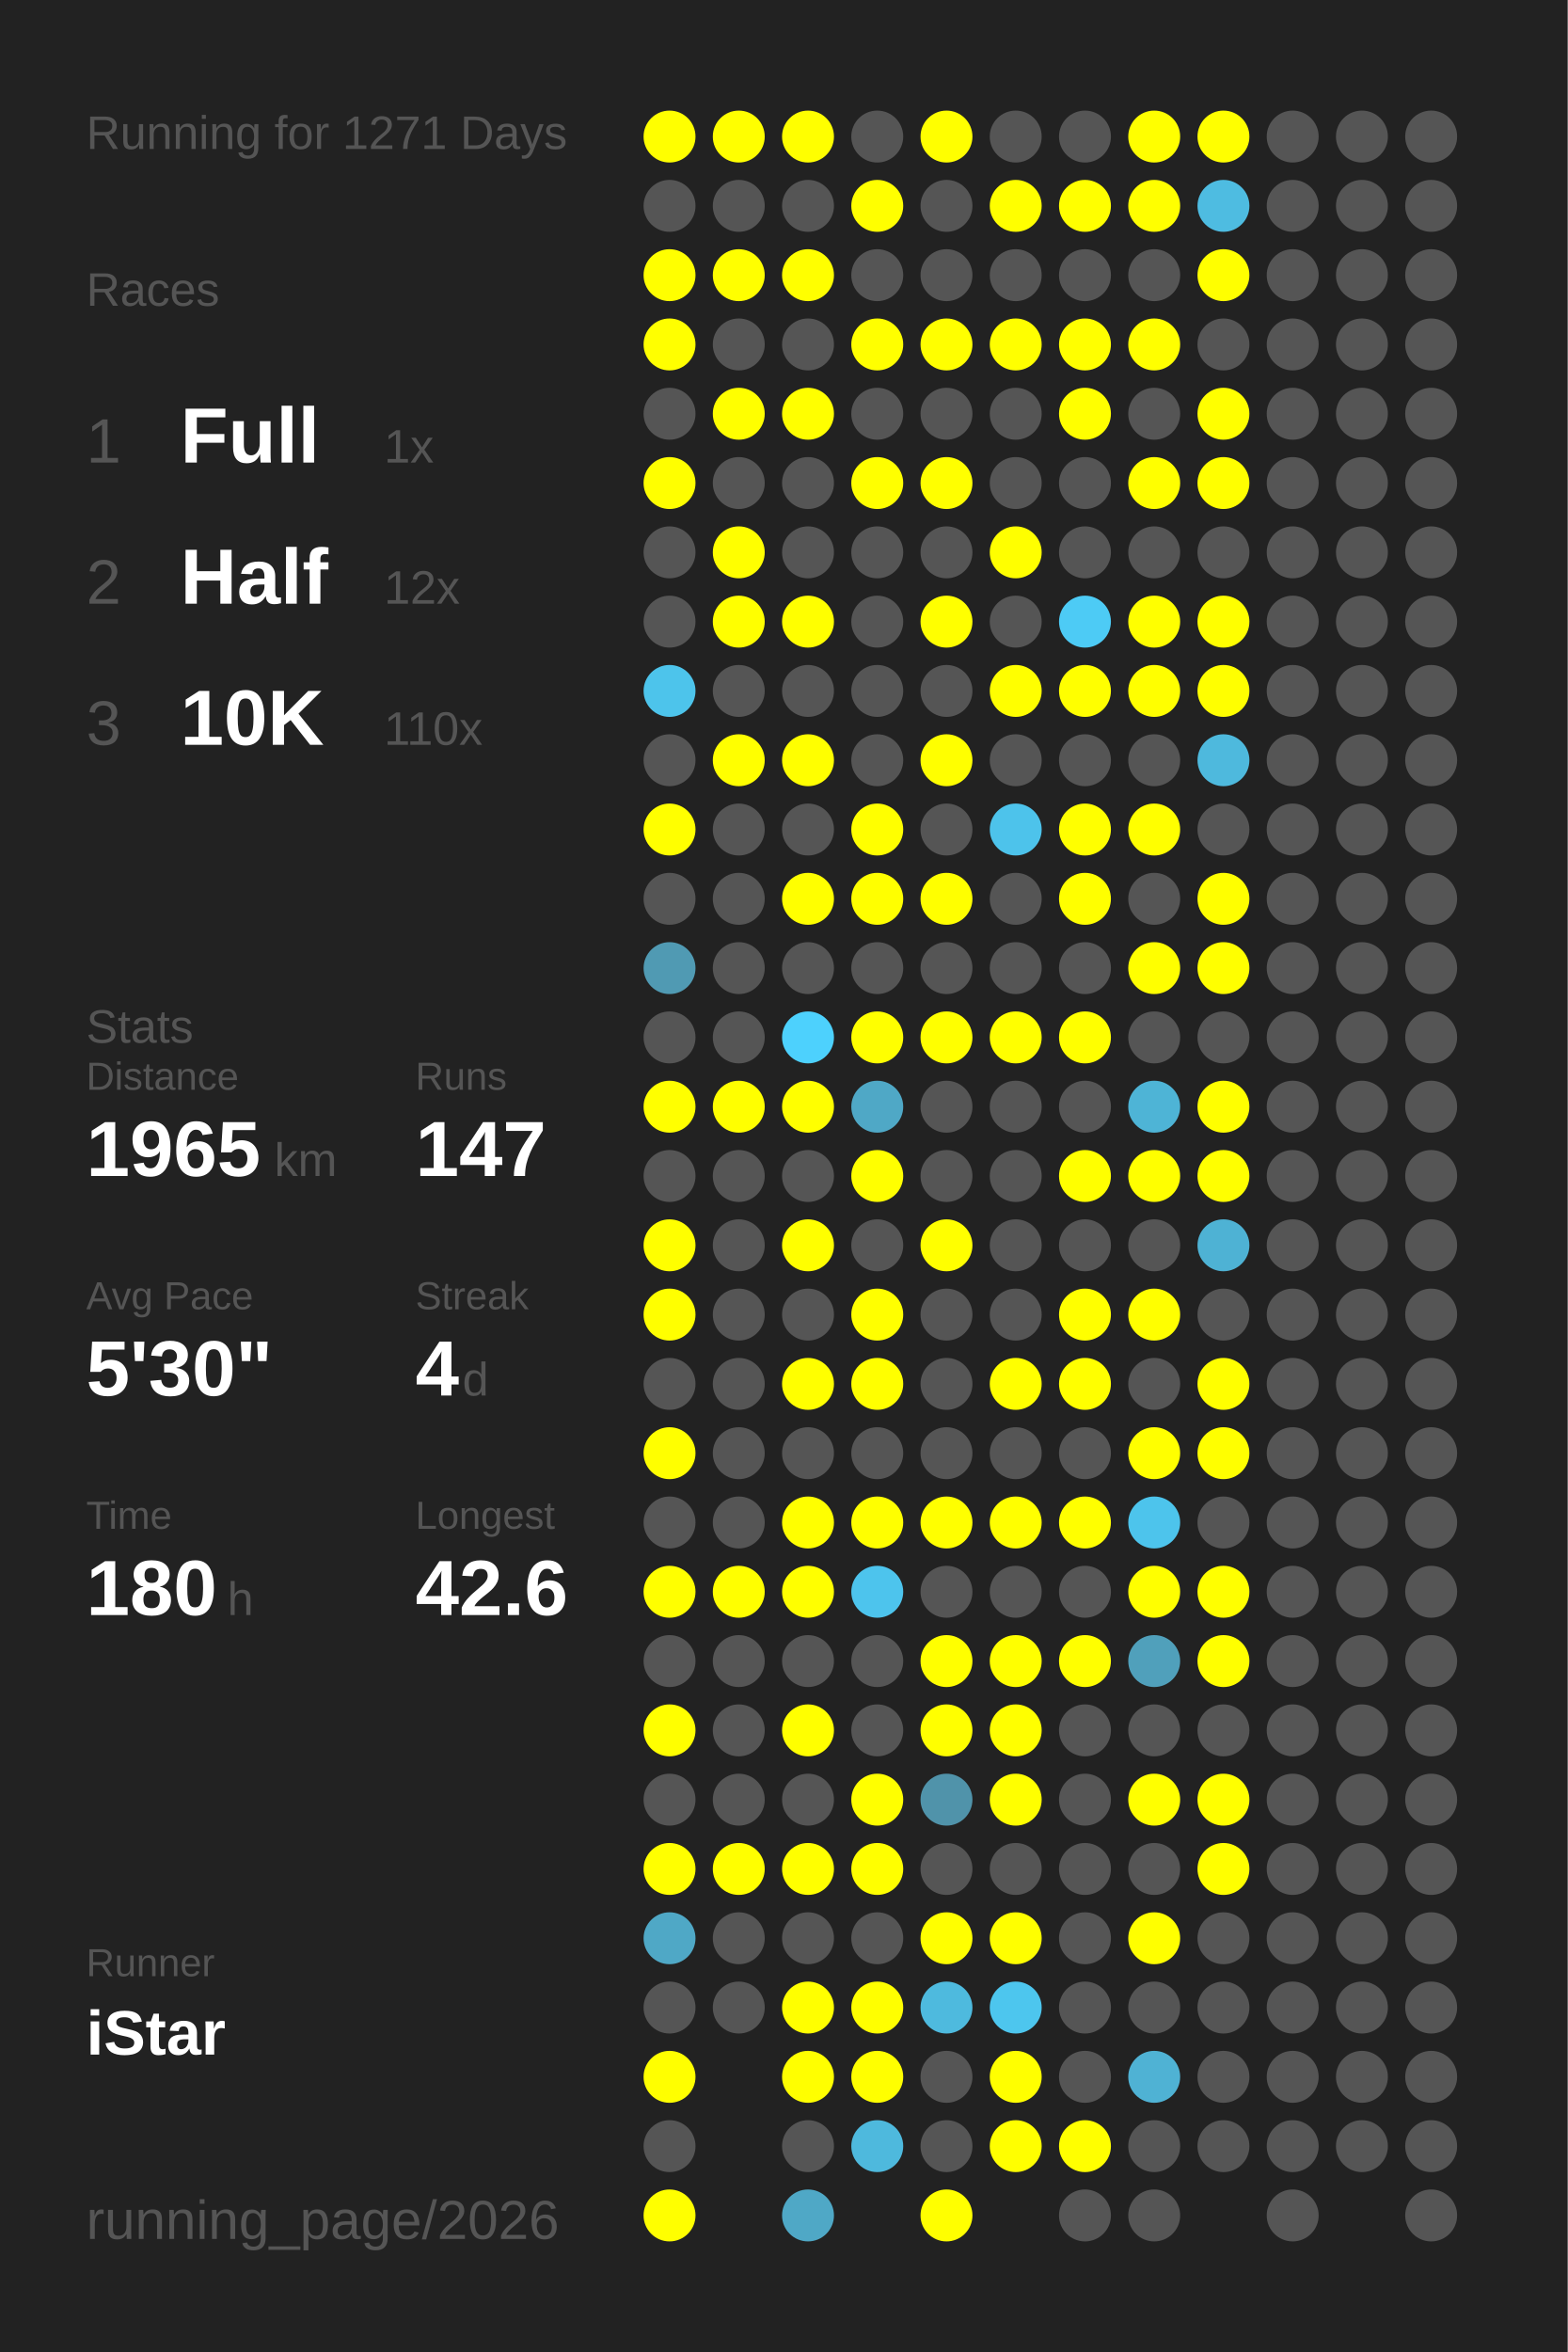
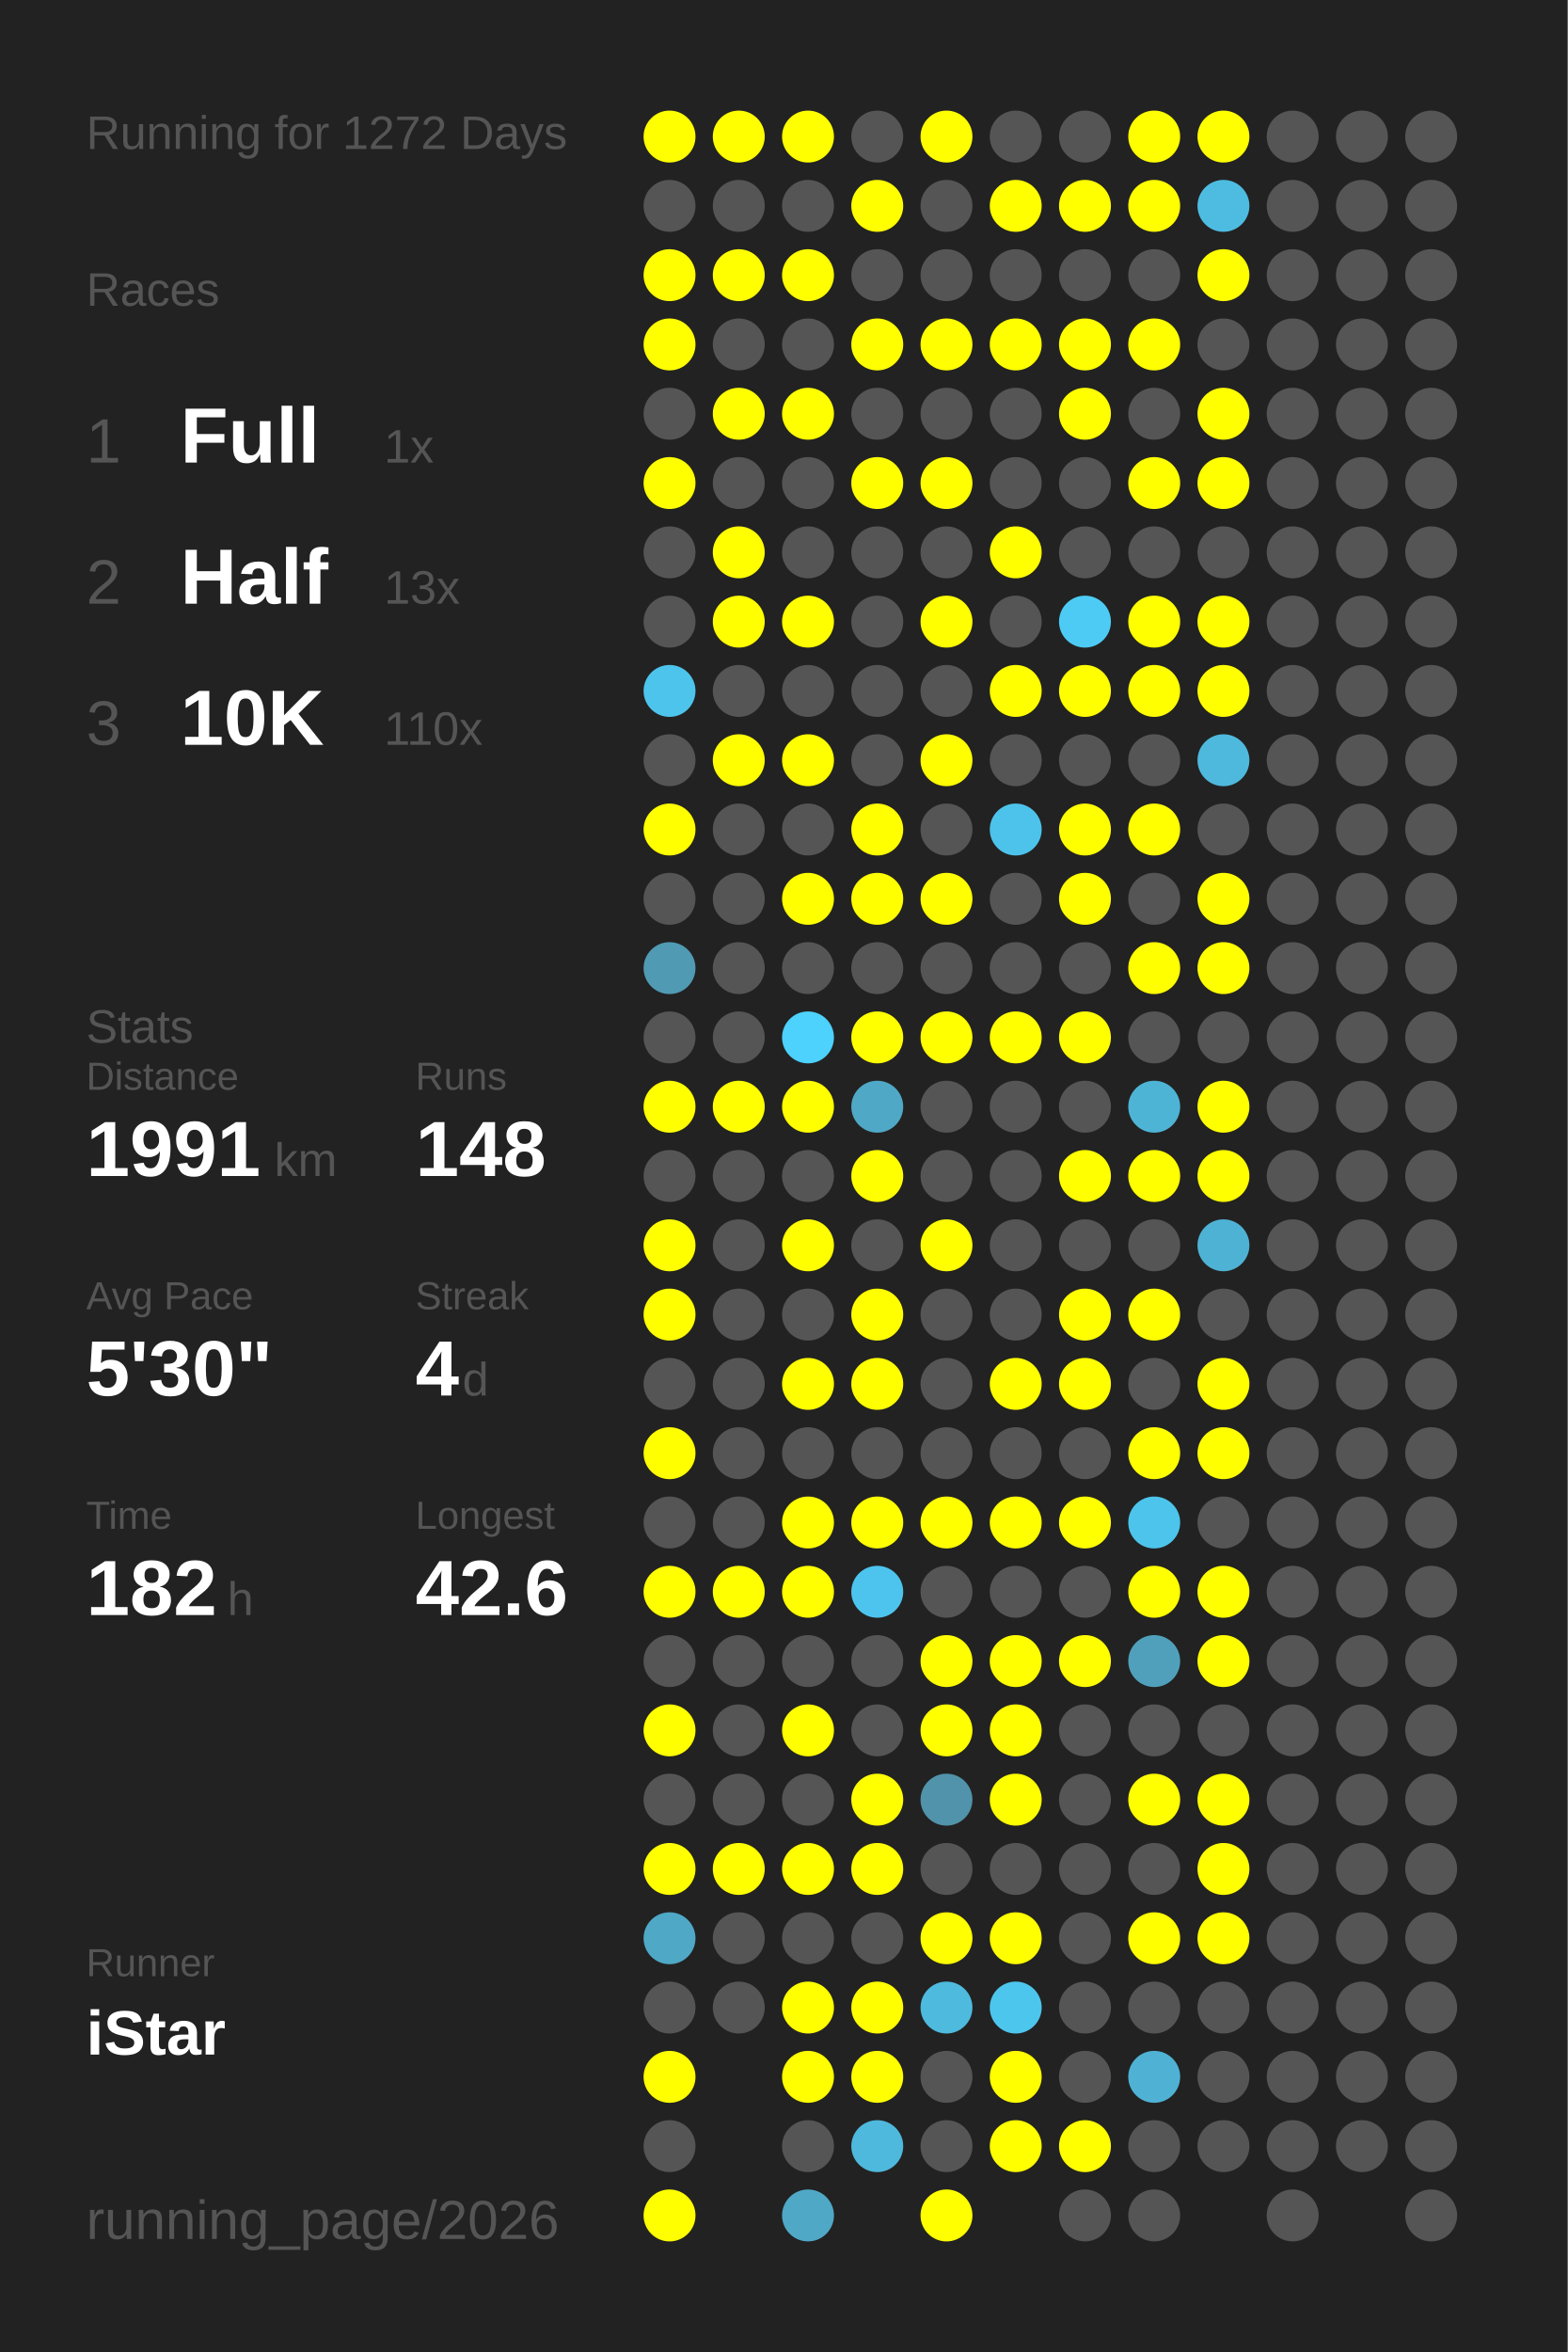
<svg xmlns="http://www.w3.org/2000/svg" baseProfile="full" height="300mm" version="1.1" viewBox="0,0,200,300" width="200mm">
  <defs />
  <rect fill="#222222" height="300" width="200" x="0" y="0" />
-   <text fill="#555555" style="font-size:6px; font-family:Arial;" x="11" y="19">Running for 1271 Days</text>
+   <text fill="#555555" style="font-size:6px; font-family:Arial;" x="11" y="19">Running for 1272 Days</text>
  <text fill="#555555" style="font-size:6px; font-family:Arial;" x="11" y="39">Races</text>
  <text fill="#555555" style="font-size:8px; font-family:Arial;" x="11" y="59">1</text>
  <text fill="#FFFFFF" style="font-size:10px; font-family:Arial; font-weight:bold;" x="23" y="59">Full</text>
  <text fill="#555555" style="font-size:6px; font-family:Arial;" x="49" y="59">1x</text>
  <text fill="#555555" style="font-size:8px; font-family:Arial;" x="11" y="77">2</text>
  <text fill="#FFFFFF" style="font-size:10px; font-family:Arial; font-weight:bold;" x="23" y="77">Half</text>
-   <text fill="#555555" style="font-size:6px; font-family:Arial;" x="49" y="77">12x</text>
+   <text fill="#555555" style="font-size:6px; font-family:Arial;" x="49" y="77">13x</text>
  <text fill="#555555" style="font-size:8px; font-family:Arial;" x="11" y="95">3</text>
  <text fill="#FFFFFF" style="font-size:10px; font-family:Arial; font-weight:bold;" x="23" y="95">10K</text>
  <text fill="#555555" style="font-size:6px; font-family:Arial;" x="49" y="95">110x</text>
  <text fill="#555555" style="font-size:6px; font-family:Arial;" x="11" y="133">Stats</text>
  <text fill="#555555" style="font-size:5px; font-family:Arial;" x="11" y="139">Distance</text>
-   <text fill="#FFFFFF" style="font-size:10px; font-family:Arial; font-weight:bold;" x="11" y="150">1965</text>
+   <text fill="#FFFFFF" style="font-size:10px; font-family:Arial; font-weight:bold;" x="11" y="150">1991</text>
  <text fill="#555555" style="font-size:6px; font-family:Arial;" x="35" y="150">km</text>
  <text fill="#555555" style="font-size:5px; font-family:Arial;" x="53" y="139">Runs</text>
-   <text fill="#FFFFFF" style="font-size:10px; font-family:Arial; font-weight:bold;" x="53" y="150">147</text>
+   <text fill="#FFFFFF" style="font-size:10px; font-family:Arial; font-weight:bold;" x="53" y="150">148</text>
  <text fill="#555555" style="font-size:5px; font-family:Arial;" x="11" y="167">Avg Pace</text>
  <text fill="#FFFFFF" style="font-size:10px; font-family:Arial; font-weight:bold;" x="11" y="178">5'30"</text>
  <text fill="#555555" style="font-size:5px; font-family:Arial;" x="53" y="167">Streak</text>
  <text fill="#FFFFFF" style="font-size:10px; font-family:Arial; font-weight:bold;" x="53" y="178">4</text>
  <text fill="#555555" style="font-size:6px; font-family:Arial;" x="59" y="178">d</text>
  <text fill="#555555" style="font-size:5px; font-family:Arial;" x="11" y="195">Time</text>
-   <text fill="#FFFFFF" style="font-size:10px; font-family:Arial; font-weight:bold;" x="11" y="206">180</text>
+   <text fill="#FFFFFF" style="font-size:10px; font-family:Arial; font-weight:bold;" x="11" y="206">182</text>
  <text fill="#555555" style="font-size:6px; font-family:Arial;" x="29" y="206">h</text>
  <text fill="#555555" style="font-size:5px; font-family:Arial;" x="53" y="195">Longest</text>
  <text fill="#FFFFFF" style="font-size:10px; font-family:Arial; font-weight:bold;" x="53" y="206">42.6</text>
  <text fill="#555555" style="font-size:5px; font-family:Arial;" x="11" y="252.065">Runner</text>
  <text fill="#FFFFFF" style="font-size:8px; font-family:Arial; font-weight:bold;" x="11" y="262.065">iStar</text>
  <text fill="#555555" style="font-size:7px; font-family:Arial;" x="11" y="285.581">running_page/2026</text>
  <circle cx="85.417" cy="17.419" fill="#FFFF00" r="3.312" />
  <circle cx="85.417" cy="26.258" fill="#555555" r="3.312" />
  <circle cx="85.417" cy="35.097" fill="#FFFF00" r="3.312" />
  <circle cx="85.417" cy="43.935" fill="#FFFF00" r="3.312" />
  <circle cx="85.417" cy="52.774" fill="#555555" r="3.312" />
  <circle cx="85.417" cy="61.613" fill="#FFFF00" r="3.312" />
  <circle cx="85.417" cy="70.452" fill="#555555" r="3.312" />
  <circle cx="85.417" cy="79.29" fill="#555555" r="3.312" />
  <circle cx="85.417" cy="88.129" fill="#4dc4eb" r="3.312" />
  <circle cx="85.417" cy="96.968" fill="#555555" r="3.312" />
  <circle cx="85.417" cy="105.806" fill="#FFFF00" r="3.312" />
  <circle cx="85.417" cy="114.645" fill="#555555" r="3.312" />
  <circle cx="85.417" cy="123.484" fill="#509ab3" r="3.312" />
  <circle cx="85.417" cy="132.323" fill="#555555" r="3.312" />
  <circle cx="85.417" cy="141.161" fill="#FFFF00" r="3.312" />
  <circle cx="85.417" cy="150" fill="#555555" r="3.312" />
  <circle cx="85.417" cy="158.839" fill="#FFFF00" r="3.312" />
  <circle cx="85.417" cy="167.677" fill="#FFFF00" r="3.312" />
  <circle cx="85.417" cy="176.516" fill="#555555" r="3.312" />
  <circle cx="85.417" cy="185.355" fill="#FFFF00" r="3.312" />
  <circle cx="85.417" cy="194.194" fill="#555555" r="3.312" />
  <circle cx="85.417" cy="203.032" fill="#FFFF00" r="3.312" />
  <circle cx="85.417" cy="211.871" fill="#555555" r="3.312" />
  <circle cx="85.417" cy="220.71" fill="#FFFF00" r="3.312" />
  <circle cx="85.417" cy="229.548" fill="#555555" r="3.312" />
  <circle cx="85.417" cy="238.387" fill="#FFFF00" r="3.312" />
  <circle cx="85.417" cy="247.226" fill="#4fa8c6" r="3.312" />
  <circle cx="85.417" cy="256.065" fill="#555555" r="3.312" />
  <circle cx="85.417" cy="264.903" fill="#FFFF00" r="3.312" />
  <circle cx="85.417" cy="273.742" fill="#555555" r="3.312" />
  <circle cx="85.417" cy="282.581" fill="#FFFF00" r="3.312" />
  <circle cx="94.25" cy="17.419" fill="#FFFF00" r="3.312" />
  <circle cx="94.25" cy="26.258" fill="#555555" r="3.312" />
  <circle cx="94.25" cy="35.097" fill="#FFFF00" r="3.312" />
  <circle cx="94.25" cy="43.935" fill="#555555" r="3.312" />
  <circle cx="94.25" cy="52.774" fill="#FFFF00" r="3.312" />
  <circle cx="94.25" cy="61.613" fill="#555555" r="3.312" />
  <circle cx="94.25" cy="70.452" fill="#FFFF00" r="3.312" />
  <circle cx="94.25" cy="79.29" fill="#FFFF00" r="3.312" />
  <circle cx="94.25" cy="88.129" fill="#555555" r="3.312" />
  <circle cx="94.25" cy="96.968" fill="#FFFF00" r="3.312" />
  <circle cx="94.25" cy="105.806" fill="#555555" r="3.312" />
  <circle cx="94.25" cy="114.645" fill="#555555" r="3.312" />
  <circle cx="94.25" cy="123.484" fill="#555555" r="3.312" />
  <circle cx="94.25" cy="132.323" fill="#555555" r="3.312" />
  <circle cx="94.25" cy="141.161" fill="#FFFF00" r="3.312" />
  <circle cx="94.25" cy="150" fill="#555555" r="3.312" />
  <circle cx="94.25" cy="158.839" fill="#555555" r="3.312" />
  <circle cx="94.25" cy="167.677" fill="#555555" r="3.312" />
  <circle cx="94.25" cy="176.516" fill="#555555" r="3.312" />
  <circle cx="94.25" cy="185.355" fill="#555555" r="3.312" />
  <circle cx="94.25" cy="194.194" fill="#555555" r="3.312" />
  <circle cx="94.25" cy="203.032" fill="#FFFF00" r="3.312" />
  <circle cx="94.25" cy="211.871" fill="#555555" r="3.312" />
  <circle cx="94.25" cy="220.71" fill="#555555" r="3.312" />
  <circle cx="94.25" cy="229.548" fill="#555555" r="3.312" />
  <circle cx="94.25" cy="238.387" fill="#FFFF00" r="3.312" />
  <circle cx="94.25" cy="247.226" fill="#555555" r="3.312" />
  <circle cx="94.25" cy="256.065" fill="#555555" r="3.312" />
  <circle cx="103.083" cy="17.419" fill="#FFFF00" r="3.312" />
  <circle cx="103.083" cy="26.258" fill="#555555" r="3.312" />
  <circle cx="103.083" cy="35.097" fill="#FFFF00" r="3.312" />
  <circle cx="103.083" cy="43.935" fill="#555555" r="3.312" />
  <circle cx="103.083" cy="52.774" fill="#FFFF00" r="3.312" />
  <circle cx="103.083" cy="61.613" fill="#555555" r="3.312" />
  <circle cx="103.083" cy="70.452" fill="#555555" r="3.312" />
  <circle cx="103.083" cy="79.29" fill="#FFFF00" r="3.312" />
  <circle cx="103.083" cy="88.129" fill="#555555" r="3.312" />
  <circle cx="103.083" cy="96.968" fill="#FFFF00" r="3.312" />
  <circle cx="103.083" cy="105.806" fill="#555555" r="3.312" />
  <circle cx="103.083" cy="114.645" fill="#FFFF00" r="3.312" />
  <circle cx="103.083" cy="123.484" fill="#555555" r="3.312" />
  <circle cx="103.083" cy="132.323" fill="#4dd1fd" r="3.312" />
  <circle cx="103.083" cy="141.161" fill="#FFFF00" r="3.312" />
  <circle cx="103.083" cy="150" fill="#555555" r="3.312" />
  <circle cx="103.083" cy="158.839" fill="#FFFF00" r="3.312" />
  <circle cx="103.083" cy="167.677" fill="#555555" r="3.312" />
  <circle cx="103.083" cy="176.516" fill="#FFFF00" r="3.312" />
  <circle cx="103.083" cy="185.355" fill="#555555" r="3.312" />
  <circle cx="103.083" cy="194.194" fill="#FFFF00" r="3.312" />
  <circle cx="103.083" cy="203.032" fill="#FFFF00" r="3.312" />
  <circle cx="103.083" cy="211.871" fill="#555555" r="3.312" />
  <circle cx="103.083" cy="220.71" fill="#FFFF00" r="3.312" />
  <circle cx="103.083" cy="229.548" fill="#555555" r="3.312" />
  <circle cx="103.083" cy="238.387" fill="#FFFF00" r="3.312" />
  <circle cx="103.083" cy="247.226" fill="#555555" r="3.312" />
  <circle cx="103.083" cy="256.065" fill="#FFFF00" r="3.312" />
  <circle cx="103.083" cy="264.903" fill="#FFFF00" r="3.312" />
  <circle cx="103.083" cy="273.742" fill="#555555" r="3.312" />
  <circle cx="103.083" cy="282.581" fill="#4fa8c6" r="3.312" />
  <circle cx="111.917" cy="17.419" fill="#555555" r="3.312" />
  <circle cx="111.917" cy="26.258" fill="#FFFF00" r="3.312" />
  <circle cx="111.917" cy="35.097" fill="#555555" r="3.312" />
  <circle cx="111.917" cy="43.935" fill="#FFFF00" r="3.312" />
  <circle cx="111.917" cy="52.774" fill="#555555" r="3.312" />
  <circle cx="111.917" cy="61.613" fill="#FFFF00" r="3.312" />
  <circle cx="111.917" cy="70.452" fill="#555555" r="3.312" />
  <circle cx="111.917" cy="79.29" fill="#555555" r="3.312" />
  <circle cx="111.917" cy="88.129" fill="#555555" r="3.312" />
  <circle cx="111.917" cy="96.968" fill="#555555" r="3.312" />
  <circle cx="111.917" cy="105.806" fill="#FFFF00" r="3.312" />
  <circle cx="111.917" cy="114.645" fill="#FFFF00" r="3.312" />
  <circle cx="111.917" cy="123.484" fill="#555555" r="3.312" />
  <circle cx="111.917" cy="132.323" fill="#FFFF00" r="3.312" />
  <circle cx="111.917" cy="141.161" fill="#4fa8c6" r="3.312" />
  <circle cx="111.917" cy="150" fill="#FFFF00" r="3.312" />
  <circle cx="111.917" cy="158.839" fill="#555555" r="3.312" />
  <circle cx="111.917" cy="167.677" fill="#FFFF00" r="3.312" />
  <circle cx="111.917" cy="176.516" fill="#FFFF00" r="3.312" />
  <circle cx="111.917" cy="185.355" fill="#555555" r="3.312" />
  <circle cx="111.917" cy="194.194" fill="#FFFF00" r="3.312" />
  <circle cx="111.917" cy="203.032" fill="#4dc4ed" r="3.312" />
  <circle cx="111.917" cy="211.871" fill="#555555" r="3.312" />
  <circle cx="111.917" cy="220.71" fill="#555555" r="3.312" />
  <circle cx="111.917" cy="229.548" fill="#FFFF00" r="3.312" />
  <circle cx="111.917" cy="238.387" fill="#FFFF00" r="3.312" />
  <circle cx="111.917" cy="247.226" fill="#555555" r="3.312" />
  <circle cx="111.917" cy="256.065" fill="#FFFF00" r="3.312" />
  <circle cx="111.917" cy="264.903" fill="#FFFF00" r="3.312" />
  <circle cx="111.917" cy="273.742" fill="#4eb9dd" r="3.312" />
  <circle cx="120.75" cy="17.419" fill="#FFFF00" r="3.312" />
  <circle cx="120.75" cy="26.258" fill="#555555" r="3.312" />
  <circle cx="120.75" cy="35.097" fill="#555555" r="3.312" />
  <circle cx="120.75" cy="43.935" fill="#FFFF00" r="3.312" />
  <circle cx="120.75" cy="52.774" fill="#555555" r="3.312" />
  <circle cx="120.75" cy="61.613" fill="#FFFF00" r="3.312" />
  <circle cx="120.75" cy="70.452" fill="#555555" r="3.312" />
  <circle cx="120.75" cy="79.29" fill="#FFFF00" r="3.312" />
  <circle cx="120.75" cy="88.129" fill="#555555" r="3.312" />
  <circle cx="120.75" cy="96.968" fill="#FFFF00" r="3.312" />
  <circle cx="120.75" cy="105.806" fill="#555555" r="3.312" />
  <circle cx="120.75" cy="114.645" fill="#FFFF00" r="3.312" />
  <circle cx="120.75" cy="123.484" fill="#555555" r="3.312" />
  <circle cx="120.75" cy="132.323" fill="#FFFF00" r="3.312" />
  <circle cx="120.75" cy="141.161" fill="#555555" r="3.312" />
  <circle cx="120.75" cy="150" fill="#555555" r="3.312" />
  <circle cx="120.75" cy="158.839" fill="#FFFF00" r="3.312" />
  <circle cx="120.75" cy="167.677" fill="#555555" r="3.312" />
  <circle cx="120.75" cy="176.516" fill="#555555" r="3.312" />
  <circle cx="120.75" cy="185.355" fill="#555555" r="3.312" />
  <circle cx="120.75" cy="194.194" fill="#FFFF00" r="3.312" />
  <circle cx="120.75" cy="203.032" fill="#555555" r="3.312" />
  <circle cx="120.75" cy="211.871" fill="#FFFF00" r="3.312" />
  <circle cx="120.75" cy="220.71" fill="#FFFF00" r="3.312" />
  <circle cx="120.75" cy="229.548" fill="#5093aa" r="3.312" />
  <circle cx="120.75" cy="238.387" fill="#555555" r="3.312" />
  <circle cx="120.75" cy="247.226" fill="#FFFF00" r="3.312" />
  <circle cx="120.75" cy="256.065" fill="#4ebade" r="3.312" />
  <circle cx="120.75" cy="264.903" fill="#555555" r="3.312" />
  <circle cx="120.75" cy="273.742" fill="#555555" r="3.312" />
  <circle cx="120.75" cy="282.581" fill="#FFFF00" r="3.312" />
  <circle cx="129.583" cy="17.419" fill="#555555" r="3.312" />
  <circle cx="129.583" cy="26.258" fill="#FFFF00" r="3.312" />
  <circle cx="129.583" cy="35.097" fill="#555555" r="3.312" />
  <circle cx="129.583" cy="43.935" fill="#FFFF00" r="3.312" />
  <circle cx="129.583" cy="52.774" fill="#555555" r="3.312" />
  <circle cx="129.583" cy="61.613" fill="#555555" r="3.312" />
  <circle cx="129.583" cy="70.452" fill="#FFFF00" r="3.312" />
  <circle cx="129.583" cy="79.29" fill="#555555" r="3.312" />
  <circle cx="129.583" cy="88.129" fill="#FFFF00" r="3.312" />
  <circle cx="129.583" cy="96.968" fill="#555555" r="3.312" />
  <circle cx="129.583" cy="105.806" fill="#4dc3eb" r="3.312" />
  <circle cx="129.583" cy="114.645" fill="#555555" r="3.312" />
  <circle cx="129.583" cy="123.484" fill="#555555" r="3.312" />
  <circle cx="129.583" cy="132.323" fill="#FFFF00" r="3.312" />
  <circle cx="129.583" cy="141.161" fill="#555555" r="3.312" />
  <circle cx="129.583" cy="150" fill="#555555" r="3.312" />
  <circle cx="129.583" cy="158.839" fill="#555555" r="3.312" />
  <circle cx="129.583" cy="167.677" fill="#555555" r="3.312" />
  <circle cx="129.583" cy="176.516" fill="#FFFF00" r="3.312" />
  <circle cx="129.583" cy="185.355" fill="#555555" r="3.312" />
  <circle cx="129.583" cy="194.194" fill="#FFFF00" r="3.312" />
  <circle cx="129.583" cy="203.032" fill="#555555" r="3.312" />
  <circle cx="129.583" cy="211.871" fill="#FFFF00" r="3.312" />
  <circle cx="129.583" cy="220.71" fill="#FFFF00" r="3.312" />
  <circle cx="129.583" cy="229.548" fill="#FFFF00" r="3.312" />
  <circle cx="129.583" cy="238.387" fill="#555555" r="3.312" />
  <circle cx="129.583" cy="247.226" fill="#FFFF00" r="3.312" />
  <circle cx="129.583" cy="256.065" fill="#4dc6ee" r="3.312" />
  <circle cx="129.583" cy="264.903" fill="#FFFF00" r="3.312" />
  <circle cx="129.583" cy="273.742" fill="#FFFF00" r="3.312" />
  <circle cx="138.417" cy="17.419" fill="#555555" r="3.312" />
  <circle cx="138.417" cy="26.258" fill="#FFFF00" r="3.312" />
  <circle cx="138.417" cy="35.097" fill="#555555" r="3.312" />
  <circle cx="138.417" cy="43.935" fill="#FFFF00" r="3.312" />
  <circle cx="138.417" cy="52.774" fill="#FFFF00" r="3.312" />
  <circle cx="138.417" cy="61.613" fill="#555555" r="3.312" />
  <circle cx="138.417" cy="70.452" fill="#555555" r="3.312" />
  <circle cx="138.417" cy="79.29" fill="#4dcbf5" r="3.312" />
  <circle cx="138.417" cy="88.129" fill="#FFFF00" r="3.312" />
  <circle cx="138.417" cy="96.968" fill="#555555" r="3.312" />
  <circle cx="138.417" cy="105.806" fill="#FFFF00" r="3.312" />
  <circle cx="138.417" cy="114.645" fill="#FFFF00" r="3.312" />
  <circle cx="138.417" cy="123.484" fill="#555555" r="3.312" />
  <circle cx="138.417" cy="132.323" fill="#FFFF00" r="3.312" />
  <circle cx="138.417" cy="141.161" fill="#555555" r="3.312" />
  <circle cx="138.417" cy="150" fill="#FFFF00" r="3.312" />
  <circle cx="138.417" cy="158.839" fill="#555555" r="3.312" />
  <circle cx="138.417" cy="167.677" fill="#FFFF00" r="3.312" />
  <circle cx="138.417" cy="176.516" fill="#FFFF00" r="3.312" />
  <circle cx="138.417" cy="185.355" fill="#555555" r="3.312" />
  <circle cx="138.417" cy="194.194" fill="#FFFF00" r="3.312" />
  <circle cx="138.417" cy="203.032" fill="#555555" r="3.312" />
  <circle cx="138.417" cy="211.871" fill="#FFFF00" r="3.312" />
  <circle cx="138.417" cy="220.71" fill="#555555" r="3.312" />
  <circle cx="138.417" cy="229.548" fill="#555555" r="3.312" />
  <circle cx="138.417" cy="238.387" fill="#555555" r="3.312" />
  <circle cx="138.417" cy="247.226" fill="#555555" r="3.312" />
  <circle cx="138.417" cy="256.065" fill="#555555" r="3.312" />
  <circle cx="138.417" cy="264.903" fill="#555555" r="3.312" />
  <circle cx="138.417" cy="273.742" fill="#FFFF00" r="3.312" />
  <circle cx="138.417" cy="282.581" fill="#555555" r="3.312" />
  <circle cx="147.25" cy="17.419" fill="#FFFF00" r="3.312" />
  <circle cx="147.25" cy="26.258" fill="#FFFF00" r="3.312" />
  <circle cx="147.25" cy="35.097" fill="#555555" r="3.312" />
  <circle cx="147.25" cy="43.935" fill="#FFFF00" r="3.312" />
  <circle cx="147.25" cy="52.774" fill="#555555" r="3.312" />
  <circle cx="147.25" cy="61.613" fill="#FFFF00" r="3.312" />
  <circle cx="147.25" cy="70.452" fill="#555555" r="3.312" />
  <circle cx="147.25" cy="79.29" fill="#FFFF00" r="3.312" />
  <circle cx="147.25" cy="88.129" fill="#FFFF00" r="3.312" />
  <circle cx="147.25" cy="96.968" fill="#555555" r="3.312" />
  <circle cx="147.25" cy="105.806" fill="#FFFF00" r="3.312" />
  <circle cx="147.25" cy="114.645" fill="#555555" r="3.312" />
  <circle cx="147.25" cy="123.484" fill="#FFFF00" r="3.312" />
  <circle cx="147.25" cy="132.323" fill="#555555" r="3.312" />
  <circle cx="147.25" cy="141.161" fill="#4eb4d6" r="3.312" />
  <circle cx="147.25" cy="150" fill="#FFFF00" r="3.312" />
  <circle cx="147.25" cy="158.839" fill="#555555" r="3.312" />
  <circle cx="147.25" cy="167.677" fill="#FFFF00" r="3.312" />
  <circle cx="147.25" cy="176.516" fill="#555555" r="3.312" />
  <circle cx="147.25" cy="185.355" fill="#FFFF00" r="3.312" />
  <circle cx="147.25" cy="194.194" fill="#4dc4ec" r="3.312" />
  <circle cx="147.25" cy="203.032" fill="#FFFF00" r="3.312" />
  <circle cx="147.25" cy="211.871" fill="#50a0bb" r="3.312" />
  <circle cx="147.25" cy="220.71" fill="#555555" r="3.312" />
  <circle cx="147.25" cy="229.548" fill="#FFFF00" r="3.312" />
  <circle cx="147.25" cy="238.387" fill="#555555" r="3.312" />
  <circle cx="147.25" cy="247.226" fill="#FFFF00" r="3.312" />
  <circle cx="147.25" cy="256.065" fill="#555555" r="3.312" />
  <circle cx="147.25" cy="264.903" fill="#4fb2d4" r="3.312" />
  <circle cx="147.25" cy="273.742" fill="#555555" r="3.312" />
  <circle cx="147.25" cy="282.581" fill="#555555" r="3.312" />
  <circle cx="156.083" cy="17.419" fill="#FFFF00" r="3.312" />
  <circle cx="156.083" cy="26.258" fill="#4ebce1" r="3.312" />
  <circle cx="156.083" cy="35.097" fill="#FFFF00" r="3.312" />
  <circle cx="156.083" cy="43.935" fill="#555555" r="3.312" />
  <circle cx="156.083" cy="52.774" fill="#FFFF00" r="3.312" />
  <circle cx="156.083" cy="61.613" fill="#FFFF00" r="3.312" />
  <circle cx="156.083" cy="70.452" fill="#555555" r="3.312" />
  <circle cx="156.083" cy="79.29" fill="#FFFF00" r="3.312" />
  <circle cx="156.083" cy="88.129" fill="#FFFF00" r="3.312" />
  <circle cx="156.083" cy="96.968" fill="#4eb9dd" r="3.312" />
  <circle cx="156.083" cy="105.806" fill="#555555" r="3.312" />
  <circle cx="156.083" cy="114.645" fill="#FFFF00" r="3.312" />
  <circle cx="156.083" cy="123.484" fill="#FFFF00" r="3.312" />
  <circle cx="156.083" cy="132.323" fill="#555555" r="3.312" />
  <circle cx="156.083" cy="141.161" fill="#FFFF00" r="3.312" />
  <circle cx="156.083" cy="150" fill="#FFFF00" r="3.312" />
  <circle cx="156.083" cy="158.839" fill="#4eb2d4" r="3.312" />
  <circle cx="156.083" cy="167.677" fill="#555555" r="3.312" />
  <circle cx="156.083" cy="176.516" fill="#FFFF00" r="3.312" />
  <circle cx="156.083" cy="185.355" fill="#FFFF00" r="3.312" />
  <circle cx="156.083" cy="194.194" fill="#555555" r="3.312" />
  <circle cx="156.083" cy="203.032" fill="#FFFF00" r="3.312" />
  <circle cx="156.083" cy="211.871" fill="#FFFF00" r="3.312" />
  <circle cx="156.083" cy="220.71" fill="#555555" r="3.312" />
  <circle cx="156.083" cy="229.548" fill="#FFFF00" r="3.312" />
  <circle cx="156.083" cy="238.387" fill="#FFFF00" r="3.312" />
-   <circle cx="156.083" cy="247.226" fill="#555555" r="3.312" />
+   <circle cx="156.083" cy="247.226" fill="#FFFF00" r="3.312" />
  <circle cx="156.083" cy="256.065" fill="#555555" r="3.312" />
  <circle cx="156.083" cy="264.903" fill="#555555" r="3.312" />
  <circle cx="156.083" cy="273.742" fill="#555555" r="3.312" />
  <circle cx="164.917" cy="17.419" fill="#555555" r="3.312" />
  <circle cx="164.917" cy="26.258" fill="#555555" r="3.312" />
  <circle cx="164.917" cy="35.097" fill="#555555" r="3.312" />
  <circle cx="164.917" cy="43.935" fill="#555555" r="3.312" />
  <circle cx="164.917" cy="52.774" fill="#555555" r="3.312" />
  <circle cx="164.917" cy="61.613" fill="#555555" r="3.312" />
  <circle cx="164.917" cy="70.452" fill="#555555" r="3.312" />
  <circle cx="164.917" cy="79.29" fill="#555555" r="3.312" />
  <circle cx="164.917" cy="88.129" fill="#555555" r="3.312" />
  <circle cx="164.917" cy="96.968" fill="#555555" r="3.312" />
  <circle cx="164.917" cy="105.806" fill="#555555" r="3.312" />
  <circle cx="164.917" cy="114.645" fill="#555555" r="3.312" />
  <circle cx="164.917" cy="123.484" fill="#555555" r="3.312" />
  <circle cx="164.917" cy="132.323" fill="#555555" r="3.312" />
  <circle cx="164.917" cy="141.161" fill="#555555" r="3.312" />
  <circle cx="164.917" cy="150" fill="#555555" r="3.312" />
  <circle cx="164.917" cy="158.839" fill="#555555" r="3.312" />
  <circle cx="164.917" cy="167.677" fill="#555555" r="3.312" />
  <circle cx="164.917" cy="176.516" fill="#555555" r="3.312" />
  <circle cx="164.917" cy="185.355" fill="#555555" r="3.312" />
  <circle cx="164.917" cy="194.194" fill="#555555" r="3.312" />
  <circle cx="164.917" cy="203.032" fill="#555555" r="3.312" />
  <circle cx="164.917" cy="211.871" fill="#555555" r="3.312" />
  <circle cx="164.917" cy="220.71" fill="#555555" r="3.312" />
  <circle cx="164.917" cy="229.548" fill="#555555" r="3.312" />
  <circle cx="164.917" cy="238.387" fill="#555555" r="3.312" />
  <circle cx="164.917" cy="247.226" fill="#555555" r="3.312" />
  <circle cx="164.917" cy="256.065" fill="#555555" r="3.312" />
  <circle cx="164.917" cy="264.903" fill="#555555" r="3.312" />
  <circle cx="164.917" cy="273.742" fill="#555555" r="3.312" />
  <circle cx="164.917" cy="282.581" fill="#555555" r="3.312" />
  <circle cx="173.75" cy="17.419" fill="#555555" r="3.312" />
  <circle cx="173.75" cy="26.258" fill="#555555" r="3.312" />
  <circle cx="173.75" cy="35.097" fill="#555555" r="3.312" />
  <circle cx="173.75" cy="43.935" fill="#555555" r="3.312" />
  <circle cx="173.75" cy="52.774" fill="#555555" r="3.312" />
  <circle cx="173.75" cy="61.613" fill="#555555" r="3.312" />
  <circle cx="173.75" cy="70.452" fill="#555555" r="3.312" />
  <circle cx="173.75" cy="79.29" fill="#555555" r="3.312" />
  <circle cx="173.75" cy="88.129" fill="#555555" r="3.312" />
  <circle cx="173.75" cy="96.968" fill="#555555" r="3.312" />
  <circle cx="173.75" cy="105.806" fill="#555555" r="3.312" />
  <circle cx="173.75" cy="114.645" fill="#555555" r="3.312" />
  <circle cx="173.75" cy="123.484" fill="#555555" r="3.312" />
  <circle cx="173.75" cy="132.323" fill="#555555" r="3.312" />
  <circle cx="173.75" cy="141.161" fill="#555555" r="3.312" />
  <circle cx="173.75" cy="150" fill="#555555" r="3.312" />
  <circle cx="173.75" cy="158.839" fill="#555555" r="3.312" />
  <circle cx="173.75" cy="167.677" fill="#555555" r="3.312" />
  <circle cx="173.75" cy="176.516" fill="#555555" r="3.312" />
  <circle cx="173.75" cy="185.355" fill="#555555" r="3.312" />
  <circle cx="173.75" cy="194.194" fill="#555555" r="3.312" />
  <circle cx="173.75" cy="203.032" fill="#555555" r="3.312" />
  <circle cx="173.75" cy="211.871" fill="#555555" r="3.312" />
  <circle cx="173.75" cy="220.71" fill="#555555" r="3.312" />
  <circle cx="173.75" cy="229.548" fill="#555555" r="3.312" />
  <circle cx="173.75" cy="238.387" fill="#555555" r="3.312" />
  <circle cx="173.75" cy="247.226" fill="#555555" r="3.312" />
  <circle cx="173.75" cy="256.065" fill="#555555" r="3.312" />
  <circle cx="173.75" cy="264.903" fill="#555555" r="3.312" />
  <circle cx="173.75" cy="273.742" fill="#555555" r="3.312" />
  <circle cx="182.583" cy="17.419" fill="#555555" r="3.312" />
  <circle cx="182.583" cy="26.258" fill="#555555" r="3.312" />
  <circle cx="182.583" cy="35.097" fill="#555555" r="3.312" />
  <circle cx="182.583" cy="43.935" fill="#555555" r="3.312" />
  <circle cx="182.583" cy="52.774" fill="#555555" r="3.312" />
  <circle cx="182.583" cy="61.613" fill="#555555" r="3.312" />
  <circle cx="182.583" cy="70.452" fill="#555555" r="3.312" />
  <circle cx="182.583" cy="79.29" fill="#555555" r="3.312" />
  <circle cx="182.583" cy="88.129" fill="#555555" r="3.312" />
  <circle cx="182.583" cy="96.968" fill="#555555" r="3.312" />
  <circle cx="182.583" cy="105.806" fill="#555555" r="3.312" />
  <circle cx="182.583" cy="114.645" fill="#555555" r="3.312" />
  <circle cx="182.583" cy="123.484" fill="#555555" r="3.312" />
  <circle cx="182.583" cy="132.323" fill="#555555" r="3.312" />
  <circle cx="182.583" cy="141.161" fill="#555555" r="3.312" />
  <circle cx="182.583" cy="150" fill="#555555" r="3.312" />
  <circle cx="182.583" cy="158.839" fill="#555555" r="3.312" />
  <circle cx="182.583" cy="167.677" fill="#555555" r="3.312" />
  <circle cx="182.583" cy="176.516" fill="#555555" r="3.312" />
  <circle cx="182.583" cy="185.355" fill="#555555" r="3.312" />
  <circle cx="182.583" cy="194.194" fill="#555555" r="3.312" />
  <circle cx="182.583" cy="203.032" fill="#555555" r="3.312" />
  <circle cx="182.583" cy="211.871" fill="#555555" r="3.312" />
  <circle cx="182.583" cy="220.71" fill="#555555" r="3.312" />
  <circle cx="182.583" cy="229.548" fill="#555555" r="3.312" />
  <circle cx="182.583" cy="238.387" fill="#555555" r="3.312" />
  <circle cx="182.583" cy="247.226" fill="#555555" r="3.312" />
  <circle cx="182.583" cy="256.065" fill="#555555" r="3.312" />
  <circle cx="182.583" cy="264.903" fill="#555555" r="3.312" />
  <circle cx="182.583" cy="273.742" fill="#555555" r="3.312" />
  <circle cx="182.583" cy="282.581" fill="#555555" r="3.312" />
</svg>
